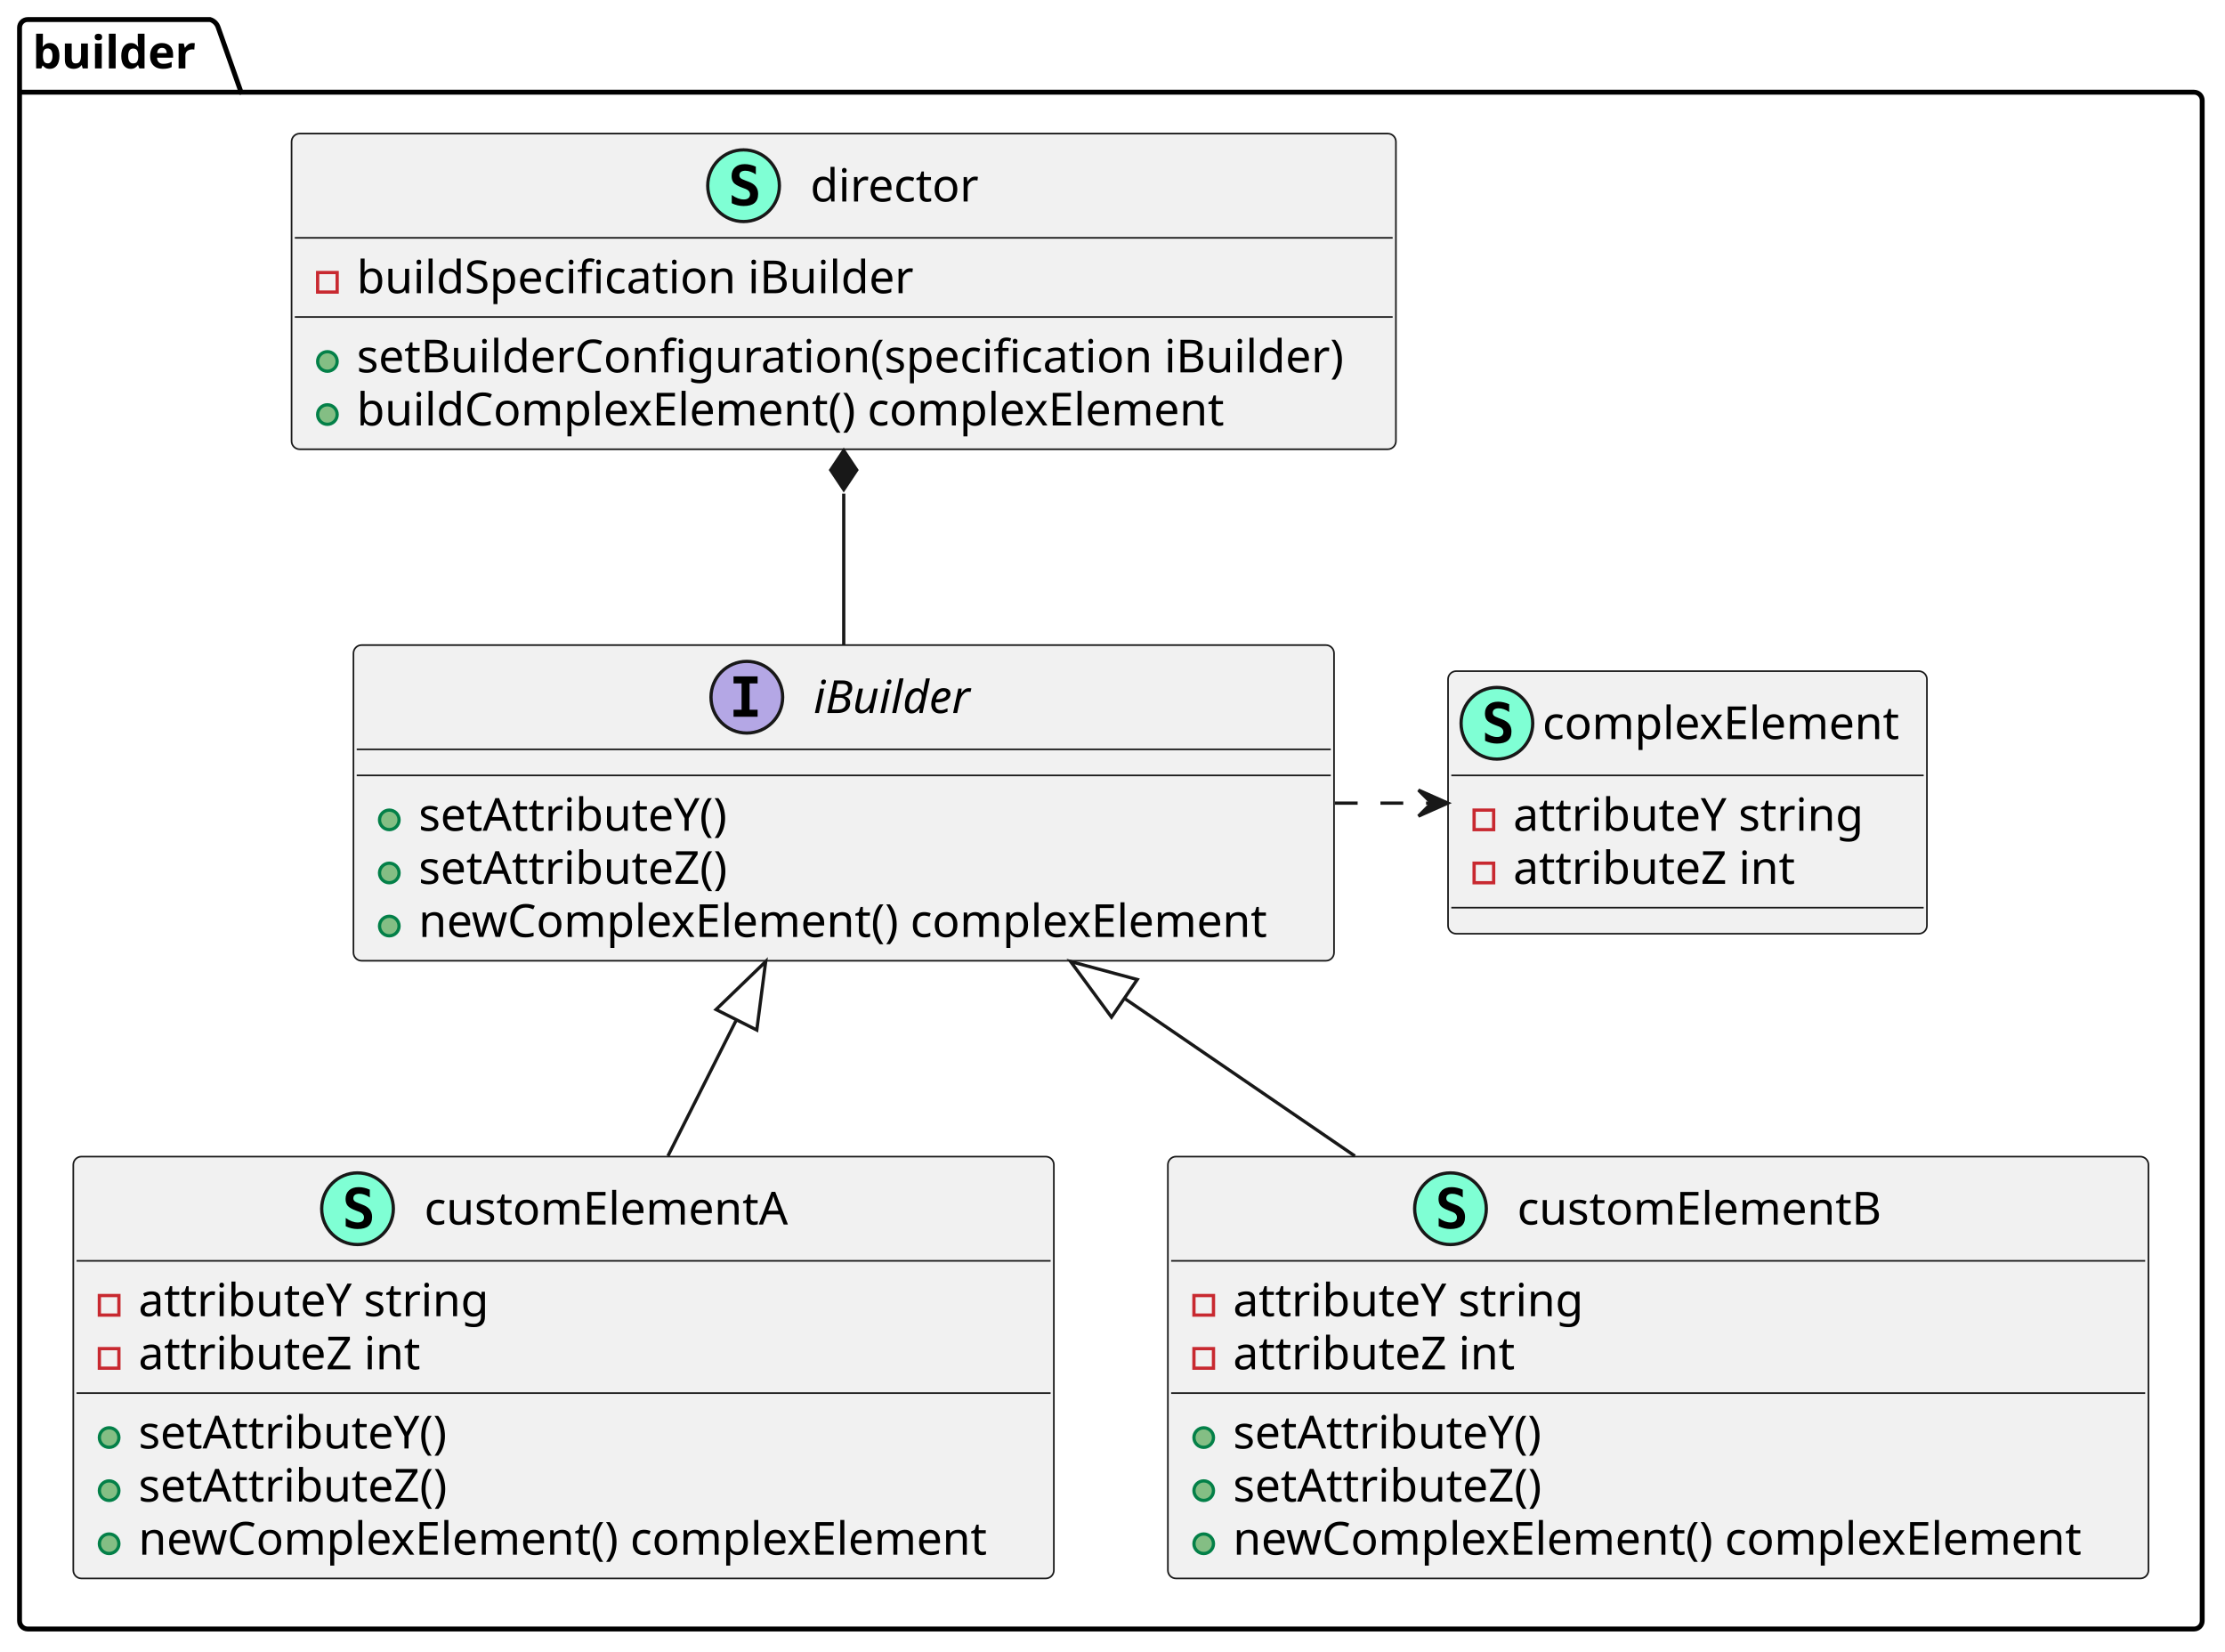
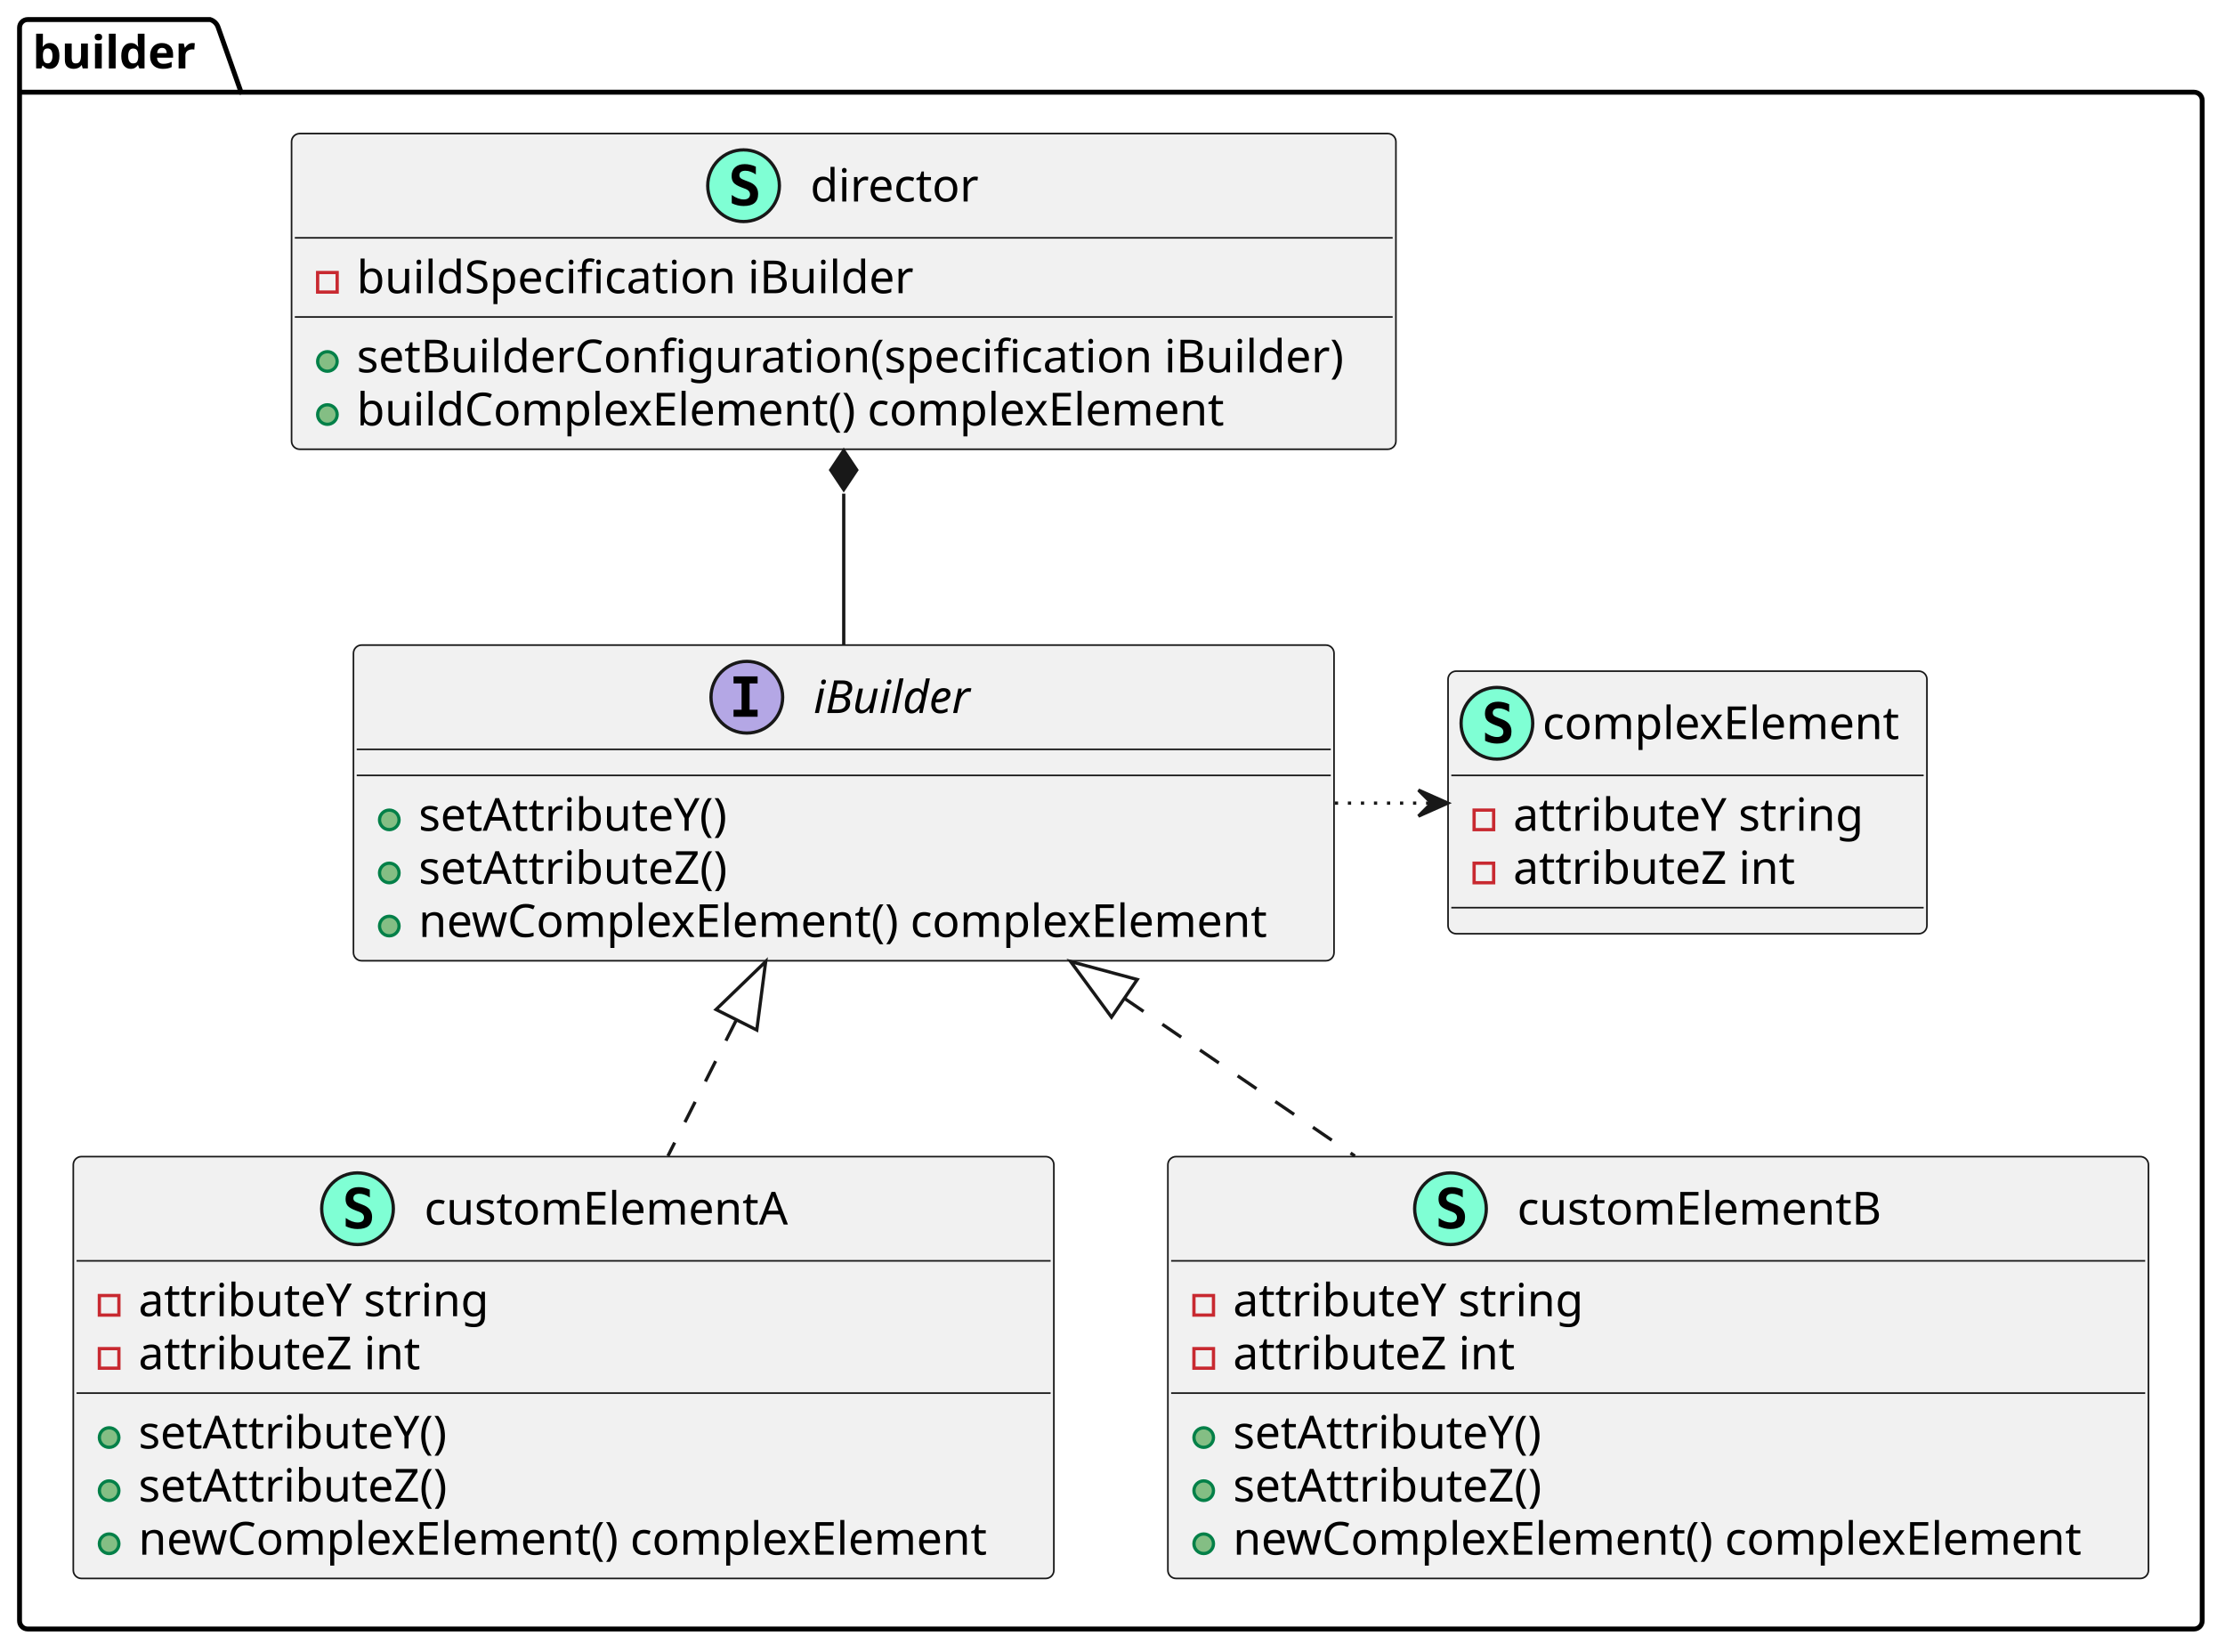
<svg xmlns="http://www.w3.org/2000/svg" contentStyleType="text/css" height="507px" preserveAspectRatio="none" style="width:683px;height:507px;background:#FFFFFF;" version="1.1" viewBox="0 0 683 507" width="683px" zoomAndPan="magnify">
  <defs />
  <g>
    <g id="cluster_builder">
      <path d="M8.5,6 L64.5,6 A3.75,3.75 0 0 1 67,8.5 L74,28.297 L673.5,28.297 A2.5,2.5 0 0 1 676,30.797 L676,497.5 A2.5,2.5 0 0 1 673.5,500 L8.5,500 A2.5,2.5 0 0 1 6,497.5 L6,8.5 A2.5,2.5 0 0 1 8.5,6 " fill="none" style="stroke:#000000;stroke-width:1.5;" />
      <line style="stroke:#000000;stroke-width:1.5;" x1="6" x2="74" y1="28.297" y2="28.297" />
      <text fill="#000000" font-family="sans-serif" font-size="14" font-weight="bold" lengthAdjust="spacing" textLength="55" x="10" y="20.995">builder</text>
    </g>
-     <g id="elem_builder.complexElement">
-       <rect codeLine="3" fill="#F1F1F1" height="80.594" id="builder.complexElement" rx="2.5" ry="2.5" style="stroke:#181818;stroke-width:0.5;" width="147" x="444.5" y="206" />
-       <ellipse cx="459.5" cy="222" fill="#7FFFD4" rx="11" ry="11" style="stroke:#181818;stroke-width:1.0;" />
-       <path d="M458.984,222.562 Q457.125,221.859 456.469,221.094 Q455.828,220.312 455.828,219 Q455.828,217.312 456.906,216.344 Q457.984,215.375 459.859,215.375 Q460.719,215.375 461.562,215.578 Q462.422,215.766 463.266,216.156 L463.266,218.547 Q462.484,217.984 461.656,217.703 Q460.844,217.406 460.047,217.406 Q459.172,217.406 458.688,217.766 Q458.219,218.125 458.219,218.781 Q458.219,219.297 458.562,219.641 Q458.906,219.969 460,220.375 L461.062,220.781 Q462.547,221.328 463.25,222.234 Q463.969,223.141 463.969,224.516 Q463.969,226.391 462.859,227.312 Q461.75,228.234 459.5,228.234 Q458.578,228.234 457.656,228.016 Q456.734,227.797 455.875,227.375 L455.875,224.844 Q456.844,225.531 457.766,225.875 Q458.688,226.219 459.578,226.219 Q460.484,226.219 460.984,225.812 Q461.484,225.391 461.484,224.656 Q461.484,224.094 461.141,223.688 Q460.812,223.266 460.188,223.016 L458.984,222.562 Z " fill="#000000" />
-       <text fill="#000000" font-family="sans-serif" font-size="14" lengthAdjust="spacing" textLength="115" x="473.5" y="226.847">complexElement</text>
-       <line style="stroke:#181818;stroke-width:0.5;" x1="445.5" x2="590.5" y1="238" y2="238" />
-       <rect fill="none" height="6" style="stroke:#C82930;stroke-width:1.0;" width="6" x="452.5" y="248.648" />
-       <text fill="#000000" font-family="sans-serif" font-size="14" lengthAdjust="spacing" textLength="110" x="464.5" y="254.995">attributeY string</text>
-       <rect fill="none" height="6" style="stroke:#C82930;stroke-width:1.0;" width="6" x="452.5" y="264.945" />
-       <text fill="#000000" font-family="sans-serif" font-size="14" lengthAdjust="spacing" textLength="89" x="464.5" y="271.292">attributeZ int</text>
-       <line style="stroke:#181818;stroke-width:0.5;" x1="445.5" x2="590.5" y1="278.594" y2="278.594" />
-     </g>
    <g id="elem_builder.customElementA">
-       <rect codeLine="8" fill="#F1F1F1" height="129.484" id="builder.customElementA" rx="2.5" ry="2.5" style="stroke:#181818;stroke-width:0.5;" width="301" x="22.5" y="355" />
+       <rect codeLine="3" fill="#F1F1F1" height="129.484" id="builder.customElementA" rx="2.5" ry="2.5" style="stroke:#181818;stroke-width:0.5;" width="301" x="22.5" y="355" />
      <ellipse cx="109.75" cy="371" fill="#7FFFD4" rx="11" ry="11" style="stroke:#181818;stroke-width:1.0;" />
      <path d="M109.234,371.562 Q107.375,370.859 106.719,370.094 Q106.078,369.312 106.078,368 Q106.078,366.312 107.156,365.344 Q108.234,364.375 110.109,364.375 Q110.969,364.375 111.812,364.578 Q112.672,364.766 113.516,365.156 L113.516,367.547 Q112.734,366.984 111.906,366.703 Q111.094,366.406 110.297,366.406 Q109.422,366.406 108.938,366.766 Q108.469,367.125 108.469,367.781 Q108.469,368.297 108.812,368.641 Q109.156,368.969 110.25,369.375 L111.312,369.781 Q112.797,370.328 113.5,371.234 Q114.219,372.141 114.219,373.516 Q114.219,375.391 113.109,376.312 Q112,377.234 109.75,377.234 Q108.828,377.234 107.906,377.016 Q106.984,376.797 106.125,376.375 L106.125,373.844 Q107.094,374.531 108.016,374.875 Q108.938,375.219 109.828,375.219 Q110.734,375.219 111.234,374.812 Q111.734,374.391 111.734,373.656 Q111.734,373.094 111.391,372.688 Q111.062,372.266 110.438,372.016 L109.234,371.562 Z " fill="#000000" />
      <text fill="#000000" font-family="sans-serif" font-size="14" lengthAdjust="spacing" textLength="118" x="130.25" y="375.847">customElementA</text>
      <line style="stroke:#181818;stroke-width:0.5;" x1="23.5" x2="322.5" y1="387" y2="387" />
      <rect fill="none" height="6" style="stroke:#C82930;stroke-width:1.0;" width="6" x="30.5" y="397.648" />
      <text fill="#000000" font-family="sans-serif" font-size="14" lengthAdjust="spacing" textLength="110" x="42.5" y="403.995">attributeY string</text>
      <rect fill="none" height="6" style="stroke:#C82930;stroke-width:1.0;" width="6" x="30.5" y="413.945" />
      <text fill="#000000" font-family="sans-serif" font-size="14" lengthAdjust="spacing" textLength="89" x="42.5" y="420.292">attributeZ int</text>
      <line style="stroke:#181818;stroke-width:0.5;" x1="23.5" x2="322.5" y1="427.594" y2="427.594" />
      <ellipse cx="33.5" cy="441.242" fill="#84BE84" rx="3" ry="3" style="stroke:#038048;stroke-width:1.0;" />
      <text fill="#000000" font-family="sans-serif" font-size="14" lengthAdjust="spacing" textLength="100" x="42.5" y="444.589">setAttributeY()</text>
      <ellipse cx="33.5" cy="457.539" fill="#84BE84" rx="3" ry="3" style="stroke:#038048;stroke-width:1.0;" />
      <text fill="#000000" font-family="sans-serif" font-size="14" lengthAdjust="spacing" textLength="101" x="42.5" y="460.886">setAttributeZ()</text>
      <ellipse cx="33.5" cy="473.836" fill="#84BE84" rx="3" ry="3" style="stroke:#038048;stroke-width:1.0;" />
      <text fill="#000000" font-family="sans-serif" font-size="14" lengthAdjust="spacing" textLength="275" x="42.5" y="477.183">newComplexElement() complexElement</text>
    </g>
    <g id="elem_builder.customElementB">
-       <rect codeLine="17" fill="#F1F1F1" height="129.484" id="builder.customElementB" rx="2.5" ry="2.5" style="stroke:#181818;stroke-width:0.5;" width="301" x="358.5" y="355" />
+       <rect codeLine="12" fill="#F1F1F1" height="129.484" id="builder.customElementB" rx="2.5" ry="2.5" style="stroke:#181818;stroke-width:0.5;" width="301" x="358.5" y="355" />
      <ellipse cx="445.25" cy="371" fill="#7FFFD4" rx="11" ry="11" style="stroke:#181818;stroke-width:1.0;" />
      <path d="M444.734,371.562 Q442.875,370.859 442.219,370.094 Q441.578,369.312 441.578,368 Q441.578,366.312 442.656,365.344 Q443.734,364.375 445.609,364.375 Q446.469,364.375 447.312,364.578 Q448.172,364.766 449.016,365.156 L449.016,367.547 Q448.234,366.984 447.406,366.703 Q446.594,366.406 445.797,366.406 Q444.922,366.406 444.438,366.766 Q443.969,367.125 443.969,367.781 Q443.969,368.297 444.312,368.641 Q444.656,368.969 445.75,369.375 L446.812,369.781 Q448.297,370.328 449,371.234 Q449.719,372.141 449.719,373.516 Q449.719,375.391 448.609,376.312 Q447.5,377.234 445.25,377.234 Q444.328,377.234 443.406,377.016 Q442.484,376.797 441.625,376.375 L441.625,373.844 Q442.594,374.531 443.516,374.875 Q444.438,375.219 445.328,375.219 Q446.234,375.219 446.734,374.812 Q447.234,374.391 447.234,373.656 Q447.234,373.094 446.891,372.688 Q446.562,372.266 445.938,372.016 L444.734,371.562 Z " fill="#000000" />
      <text fill="#000000" font-family="sans-serif" font-size="14" lengthAdjust="spacing" textLength="119" x="465.75" y="375.847">customElementB</text>
      <line style="stroke:#181818;stroke-width:0.5;" x1="359.5" x2="658.5" y1="387" y2="387" />
      <rect fill="none" height="6" style="stroke:#C82930;stroke-width:1.0;" width="6" x="366.5" y="397.648" />
      <text fill="#000000" font-family="sans-serif" font-size="14" lengthAdjust="spacing" textLength="110" x="378.5" y="403.995">attributeY string</text>
      <rect fill="none" height="6" style="stroke:#C82930;stroke-width:1.0;" width="6" x="366.5" y="413.945" />
      <text fill="#000000" font-family="sans-serif" font-size="14" lengthAdjust="spacing" textLength="89" x="378.5" y="420.292">attributeZ int</text>
      <line style="stroke:#181818;stroke-width:0.5;" x1="359.5" x2="658.5" y1="427.594" y2="427.594" />
      <ellipse cx="369.5" cy="441.242" fill="#84BE84" rx="3" ry="3" style="stroke:#038048;stroke-width:1.0;" />
      <text fill="#000000" font-family="sans-serif" font-size="14" lengthAdjust="spacing" textLength="100" x="378.5" y="444.589">setAttributeY()</text>
      <ellipse cx="369.5" cy="457.539" fill="#84BE84" rx="3" ry="3" style="stroke:#038048;stroke-width:1.0;" />
      <text fill="#000000" font-family="sans-serif" font-size="14" lengthAdjust="spacing" textLength="101" x="378.5" y="460.886">setAttributeZ()</text>
      <ellipse cx="369.5" cy="473.836" fill="#84BE84" rx="3" ry="3" style="stroke:#038048;stroke-width:1.0;" />
      <text fill="#000000" font-family="sans-serif" font-size="14" lengthAdjust="spacing" textLength="275" x="378.5" y="477.183">newComplexElement() complexElement</text>
    </g>
    <g id="elem_builder.director">
-       <rect codeLine="26" fill="#F1F1F1" height="96.891" id="builder.director" rx="2.5" ry="2.5" style="stroke:#181818;stroke-width:0.5;" width="339" x="89.5" y="41" />
+       <rect codeLine="21" fill="#F1F1F1" height="96.891" id="builder.director" rx="2.5" ry="2.5" style="stroke:#181818;stroke-width:0.5;" width="339" x="89.5" y="41" />
      <ellipse cx="228.25" cy="57" fill="#7FFFD4" rx="11" ry="11" style="stroke:#181818;stroke-width:1.0;" />
      <path d="M227.734,57.562 Q225.875,56.859 225.219,56.094 Q224.578,55.312 224.578,54 Q224.578,52.312 225.656,51.344 Q226.734,50.375 228.609,50.375 Q229.469,50.375 230.312,50.578 Q231.172,50.766 232.016,51.156 L232.016,53.547 Q231.234,52.984 230.406,52.703 Q229.594,52.406 228.797,52.406 Q227.922,52.406 227.438,52.766 Q226.969,53.125 226.969,53.781 Q226.969,54.297 227.312,54.641 Q227.656,54.969 228.75,55.375 L229.812,55.781 Q231.297,56.328 232,57.234 Q232.719,58.141 232.719,59.516 Q232.719,61.391 231.609,62.312 Q230.5,63.234 228.25,63.234 Q227.328,63.234 226.406,63.016 Q225.484,62.797 224.625,62.375 L224.625,59.844 Q225.594,60.531 226.516,60.875 Q227.438,61.219 228.328,61.219 Q229.234,61.219 229.734,60.812 Q230.234,60.391 230.234,59.656 Q230.234,59.094 229.891,58.688 Q229.562,58.266 228.938,58.016 L227.734,57.562 Z " fill="#000000" />
      <text fill="#000000" font-family="sans-serif" font-size="14" lengthAdjust="spacing" textLength="53" x="248.75" y="61.847">director</text>
      <line style="stroke:#181818;stroke-width:0.5;" x1="90.5" x2="427.5" y1="73" y2="73" />
      <rect fill="none" height="6" style="stroke:#C82930;stroke-width:1.0;" width="6" x="97.5" y="83.648" />
      <text fill="#000000" font-family="sans-serif" font-size="14" lengthAdjust="spacing" textLength="175" x="109.5" y="89.995">buildSpecification iBuilder</text>
      <line style="stroke:#181818;stroke-width:0.5;" x1="90.5" x2="427.5" y1="97.297" y2="97.297" />
      <ellipse cx="100.5" cy="110.945" fill="#84BE84" rx="3" ry="3" style="stroke:#038048;stroke-width:1.0;" />
      <text fill="#000000" font-family="sans-serif" font-size="14" lengthAdjust="spacing" textLength="313" x="109.5" y="114.292">setBuilderConfiguration(specification iBuilder)</text>
      <ellipse cx="100.5" cy="127.242" fill="#84BE84" rx="3" ry="3" style="stroke:#038048;stroke-width:1.0;" />
      <text fill="#000000" font-family="sans-serif" font-size="14" lengthAdjust="spacing" textLength="279" x="109.5" y="130.589">buildComplexElement() complexElement</text>
    </g>
    <g id="elem_builder.iBuilder">
-       <rect codeLine="33" fill="#F1F1F1" height="96.891" id="builder.iBuilder" rx="2.5" ry="2.5" style="stroke:#181818;stroke-width:0.5;" width="301" x="108.5" y="198" />
+       <rect codeLine="28" fill="#F1F1F1" height="96.891" id="builder.iBuilder" rx="2.5" ry="2.5" style="stroke:#181818;stroke-width:0.5;" width="301" x="108.5" y="198" />
      <ellipse cx="229.25" cy="214" fill="#B4A7E5" rx="11" ry="11" style="stroke:#181818;stroke-width:1.0;" />
      <path d="M225.172,209.766 L225.172,207.609 L232.562,207.609 L232.562,209.766 L230.094,209.766 L230.094,217.844 L232.562,217.844 L232.562,220 L225.172,220 L225.172,217.844 L227.641,217.844 L227.641,209.766 L225.172,209.766 Z " fill="#000000" />
      <text fill="#000000" font-family="sans-serif" font-size="14" font-style="italic" lengthAdjust="spacing" textLength="51" x="249.75" y="218.847">iBuilder</text>
      <line style="stroke:#181818;stroke-width:0.5;" x1="109.5" x2="408.5" y1="230" y2="230" />
      <line style="stroke:#181818;stroke-width:0.5;" x1="109.5" x2="408.5" y1="238" y2="238" />
      <ellipse cx="119.5" cy="251.648" fill="#84BE84" rx="3" ry="3" style="stroke:#038048;stroke-width:1.0;" />
      <text fill="#000000" font-family="sans-serif" font-size="14" lengthAdjust="spacing" textLength="100" x="128.5" y="254.995">setAttributeY()</text>
      <ellipse cx="119.5" cy="267.945" fill="#84BE84" rx="3" ry="3" style="stroke:#038048;stroke-width:1.0;" />
      <text fill="#000000" font-family="sans-serif" font-size="14" lengthAdjust="spacing" textLength="101" x="128.5" y="271.292">setAttributeZ()</text>
      <ellipse cx="119.5" cy="284.242" fill="#84BE84" rx="3" ry="3" style="stroke:#038048;stroke-width:1.0;" />
      <text fill="#000000" font-family="sans-serif" font-size="14" lengthAdjust="spacing" textLength="275" x="128.5" y="287.589">newComplexElement() complexElement</text>
    </g>
+     <g id="elem_builder.complexElement">
+       <rect codeLine="33" fill="#F1F1F1" height="80.594" id="builder.complexElement" rx="2.5" ry="2.5" style="stroke:#181818;stroke-width:0.5;" width="147" x="444.5" y="206" />
+       <ellipse cx="459.5" cy="222" fill="#7FFFD4" rx="11" ry="11" style="stroke:#181818;stroke-width:1.0;" />
+       <path d="M458.984,222.562 Q457.125,221.859 456.469,221.094 Q455.828,220.312 455.828,219 Q455.828,217.312 456.906,216.344 Q457.984,215.375 459.859,215.375 Q460.719,215.375 461.562,215.578 Q462.422,215.766 463.266,216.156 L463.266,218.547 Q462.484,217.984 461.656,217.703 Q460.844,217.406 460.047,217.406 Q459.172,217.406 458.688,217.766 Q458.219,218.125 458.219,218.781 Q458.219,219.297 458.562,219.641 Q458.906,219.969 460,220.375 L461.062,220.781 Q462.547,221.328 463.25,222.234 Q463.969,223.141 463.969,224.516 Q463.969,226.391 462.859,227.312 Q461.75,228.234 459.5,228.234 Q458.578,228.234 457.656,228.016 Q456.734,227.797 455.875,227.375 L455.875,224.844 Q456.844,225.531 457.766,225.875 Q458.688,226.219 459.578,226.219 Q460.484,226.219 460.984,225.812 Q461.484,225.391 461.484,224.656 Q461.484,224.094 461.141,223.688 Q460.812,223.266 460.188,223.016 L458.984,222.562 Z " fill="#000000" />
+       <text fill="#000000" font-family="sans-serif" font-size="14" lengthAdjust="spacing" textLength="115" x="473.5" y="226.847">complexElement</text>
+       <line style="stroke:#181818;stroke-width:0.5;" x1="445.5" x2="590.5" y1="238" y2="238" />
+       <rect fill="none" height="6" style="stroke:#C82930;stroke-width:1.0;" width="6" x="452.5" y="248.648" />
+       <text fill="#000000" font-family="sans-serif" font-size="14" lengthAdjust="spacing" textLength="110" x="464.5" y="254.995">attributeY string</text>
+       <rect fill="none" height="6" style="stroke:#C82930;stroke-width:1.0;" width="6" x="452.5" y="264.945" />
+       <text fill="#000000" font-family="sans-serif" font-size="14" lengthAdjust="spacing" textLength="89" x="464.5" y="271.292">attributeZ int</text>
+       <line style="stroke:#181818;stroke-width:0.5;" x1="445.5" x2="590.5" y1="278.594" y2="278.594" />
+     </g>
    <g id="link_builder.director_builder.iBuilder">
      <path codeLine="40" d="M259,151.51 C259,166.92 259,183.25 259,197.89 " fill="none" id="builder.director-backto-builder.iBuilder" style="stroke:#181818;stroke-width:1.0;" />
      <polygon fill="#181818" points="259,138.27,255,144.27,259,150.27,263,144.27,259,138.27" style="stroke:#181818;stroke-width:1.0;" />
    </g>
    <g id="link_builder.iBuilder_builder.customElementA">
-       <path codeLine="46" d="M225.97,313.18 C219.09,326.85 211.86,341.23 205.03,354.82 " fill="none" id="builder.iBuilder-backto-builder.customElementA" style="stroke:#181818;stroke-width:1.0;" />
+       <path codeLine="46" d="M225.97,313.18 C219.09,326.85 211.86,341.23 205.03,354.82 " fill="none" id="builder.iBuilder-backto-builder.customElementA" style="stroke:#181818;stroke-width:1.0;stroke-dasharray:7.0,7.0;" />
      <polygon fill="none" points="219.8,309.86,235.04,295.13,232.31,316.15,219.8,309.86" style="stroke:#181818;stroke-width:1.0;" />
    </g>
    <g id="link_builder.iBuilder_builder.customElementB">
-       <path codeLine="47" d="M345.25,306.49 C368.05,322.09 392.76,338.99 415.9,354.82 " fill="none" id="builder.iBuilder-backto-builder.customElementB" style="stroke:#181818;stroke-width:1.0;" />
+       <path codeLine="47" d="M345.25,306.49 C368.05,322.09 392.76,338.99 415.9,354.82 " fill="none" id="builder.iBuilder-backto-builder.customElementB" style="stroke:#181818;stroke-width:1.0;stroke-dasharray:7.0,7.0;" />
      <polygon fill="none" points="341.19,312.2,328.64,295.13,349.1,300.65,341.19,312.2" style="stroke:#181818;stroke-width:1.0;" />
    </g>
    <g id="link_builder.iBuilder_builder.complexElement">
-       <path codeLine="50" d="M409.75,246.5 C419.59,246.5 429.43,246.5 439.27,246.5 " fill="none" id="builder.iBuilder-to-builder.complexElement" style="stroke:#181818;stroke-width:1.0;stroke-dasharray:7.0,7.0;" />
+       <path codeLine="51" d="M409.75,246.5 C419.59,246.5 429.43,246.5 439.27,246.5 " fill="none" id="builder.iBuilder-to-builder.complexElement" style="stroke:#181818;stroke-width:1.0;stroke-dasharray:1.0,3.0;" />
      <polygon fill="#181818" points="444.42,246.5,435.42,242.5,439.42,246.5,435.42,250.5,444.42,246.5" style="stroke:#181818;stroke-width:1.0;" />
    </g>
  </g>
</svg>
